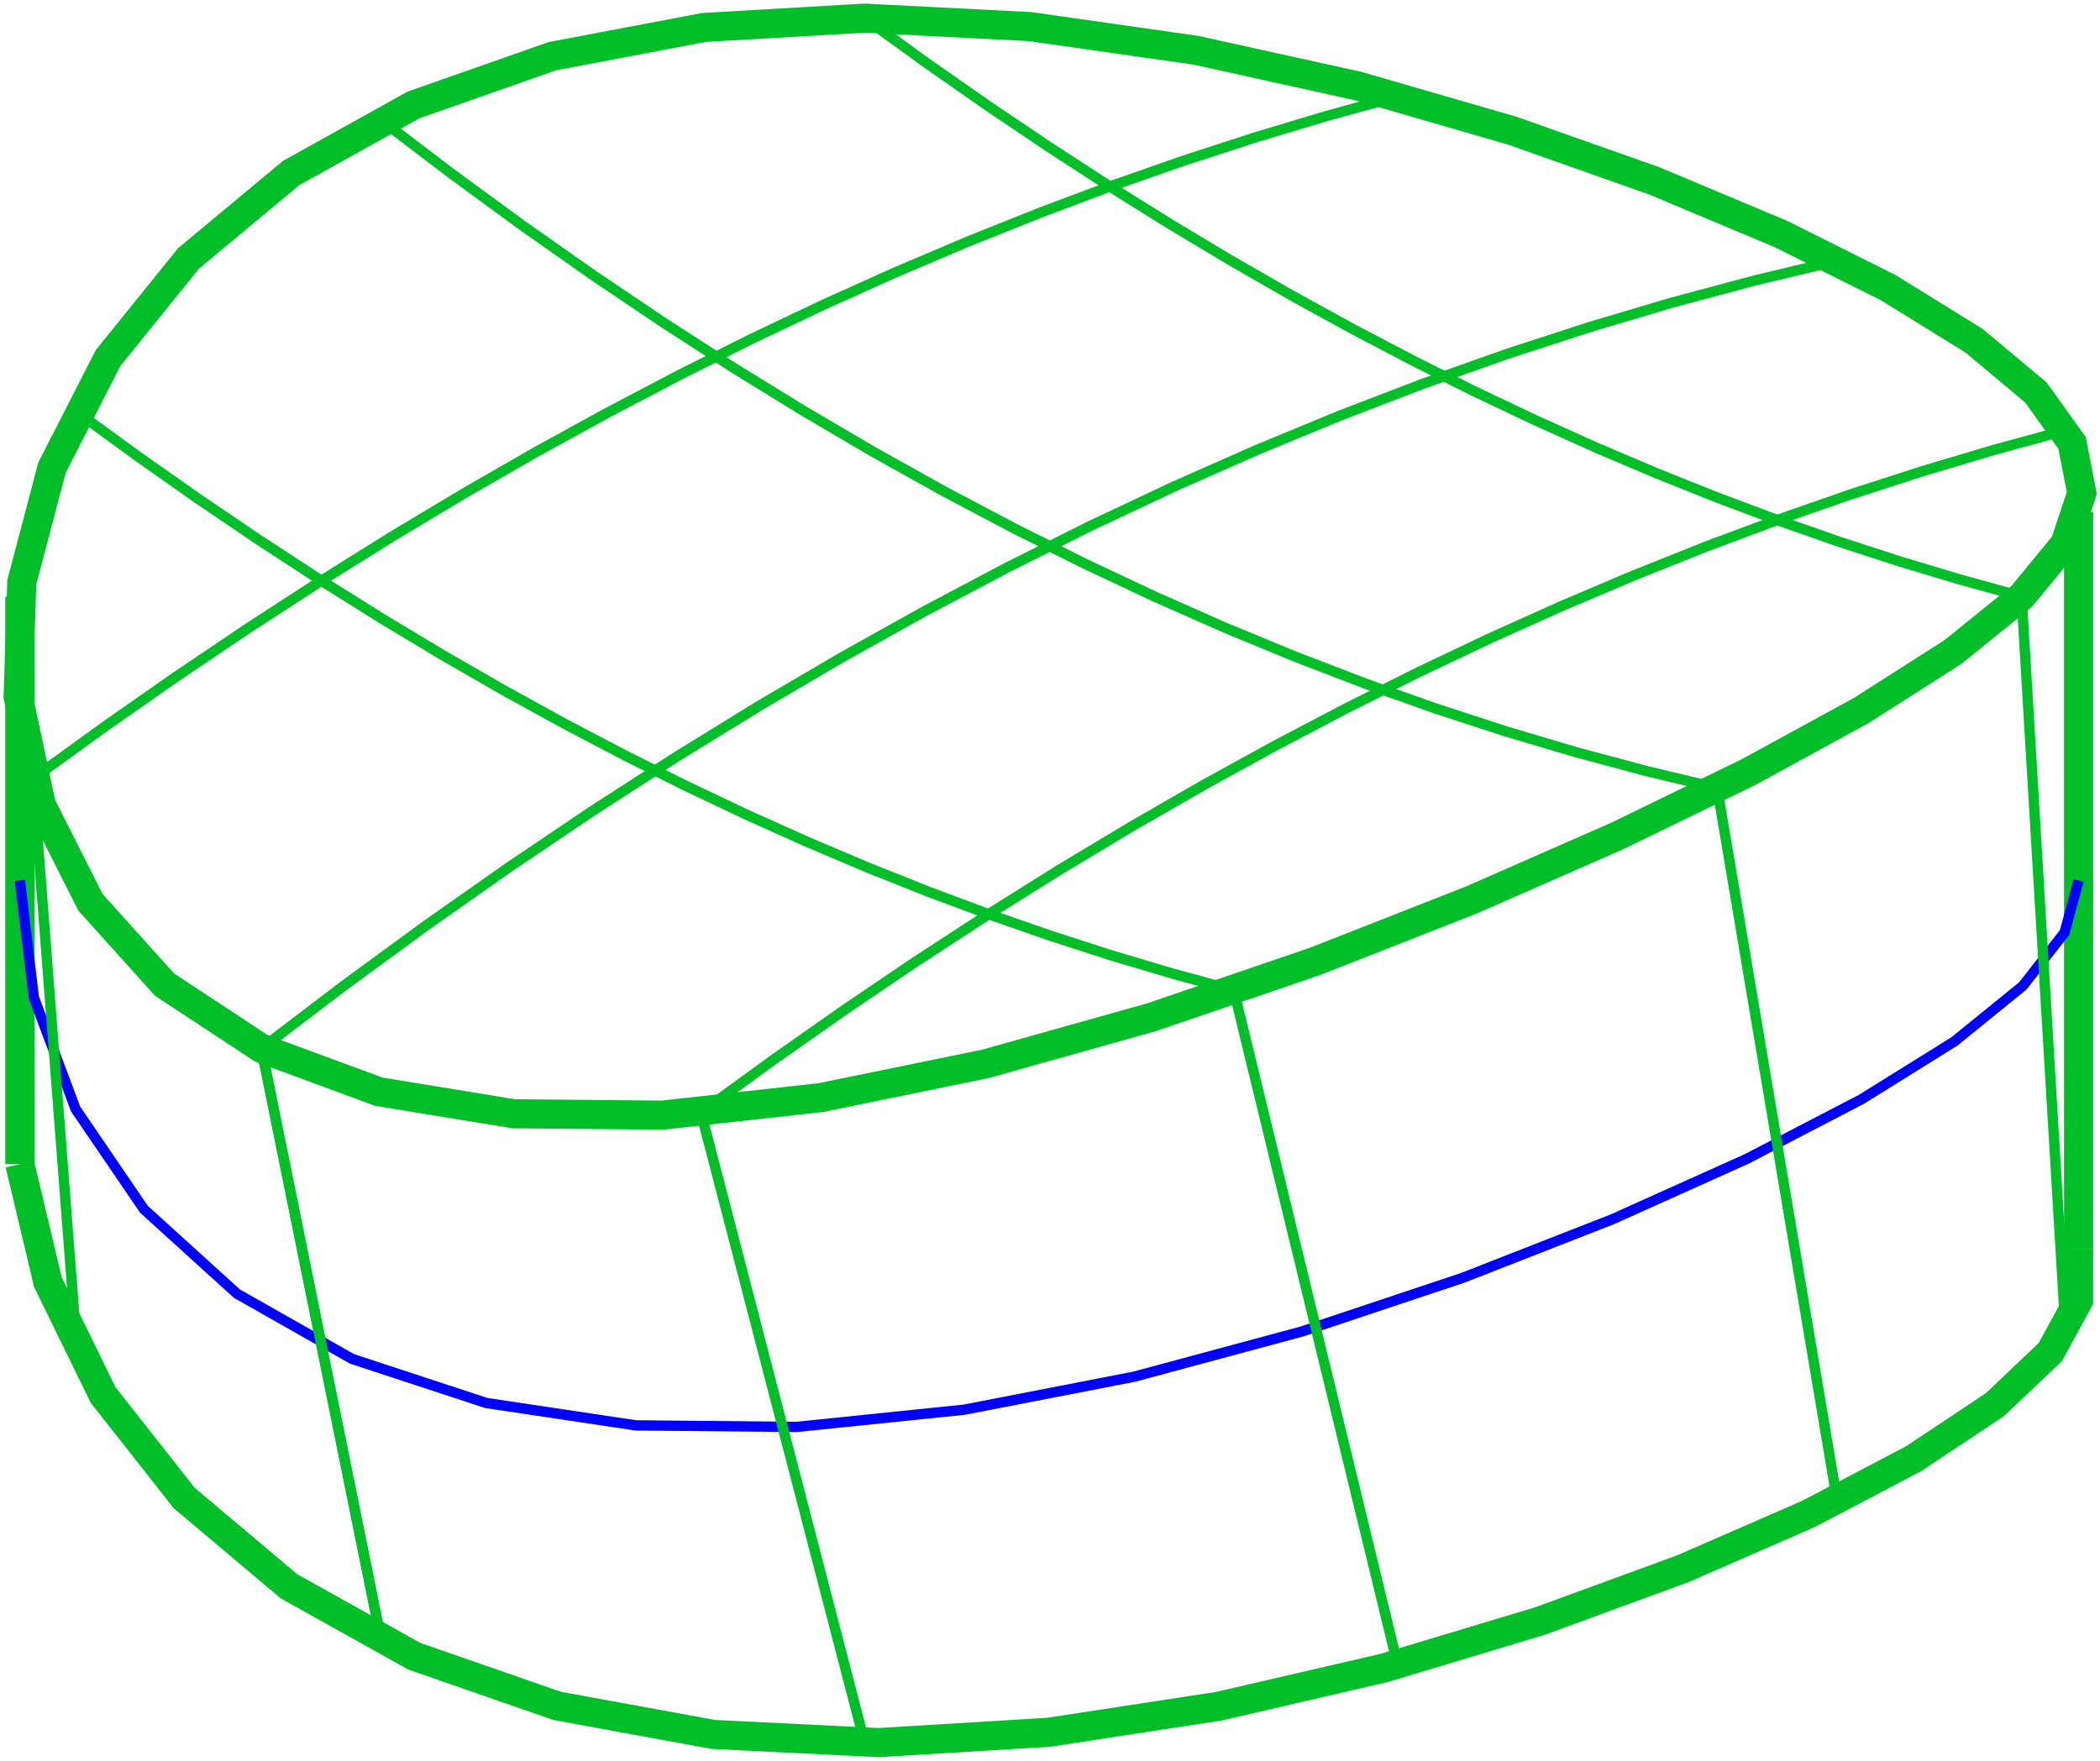
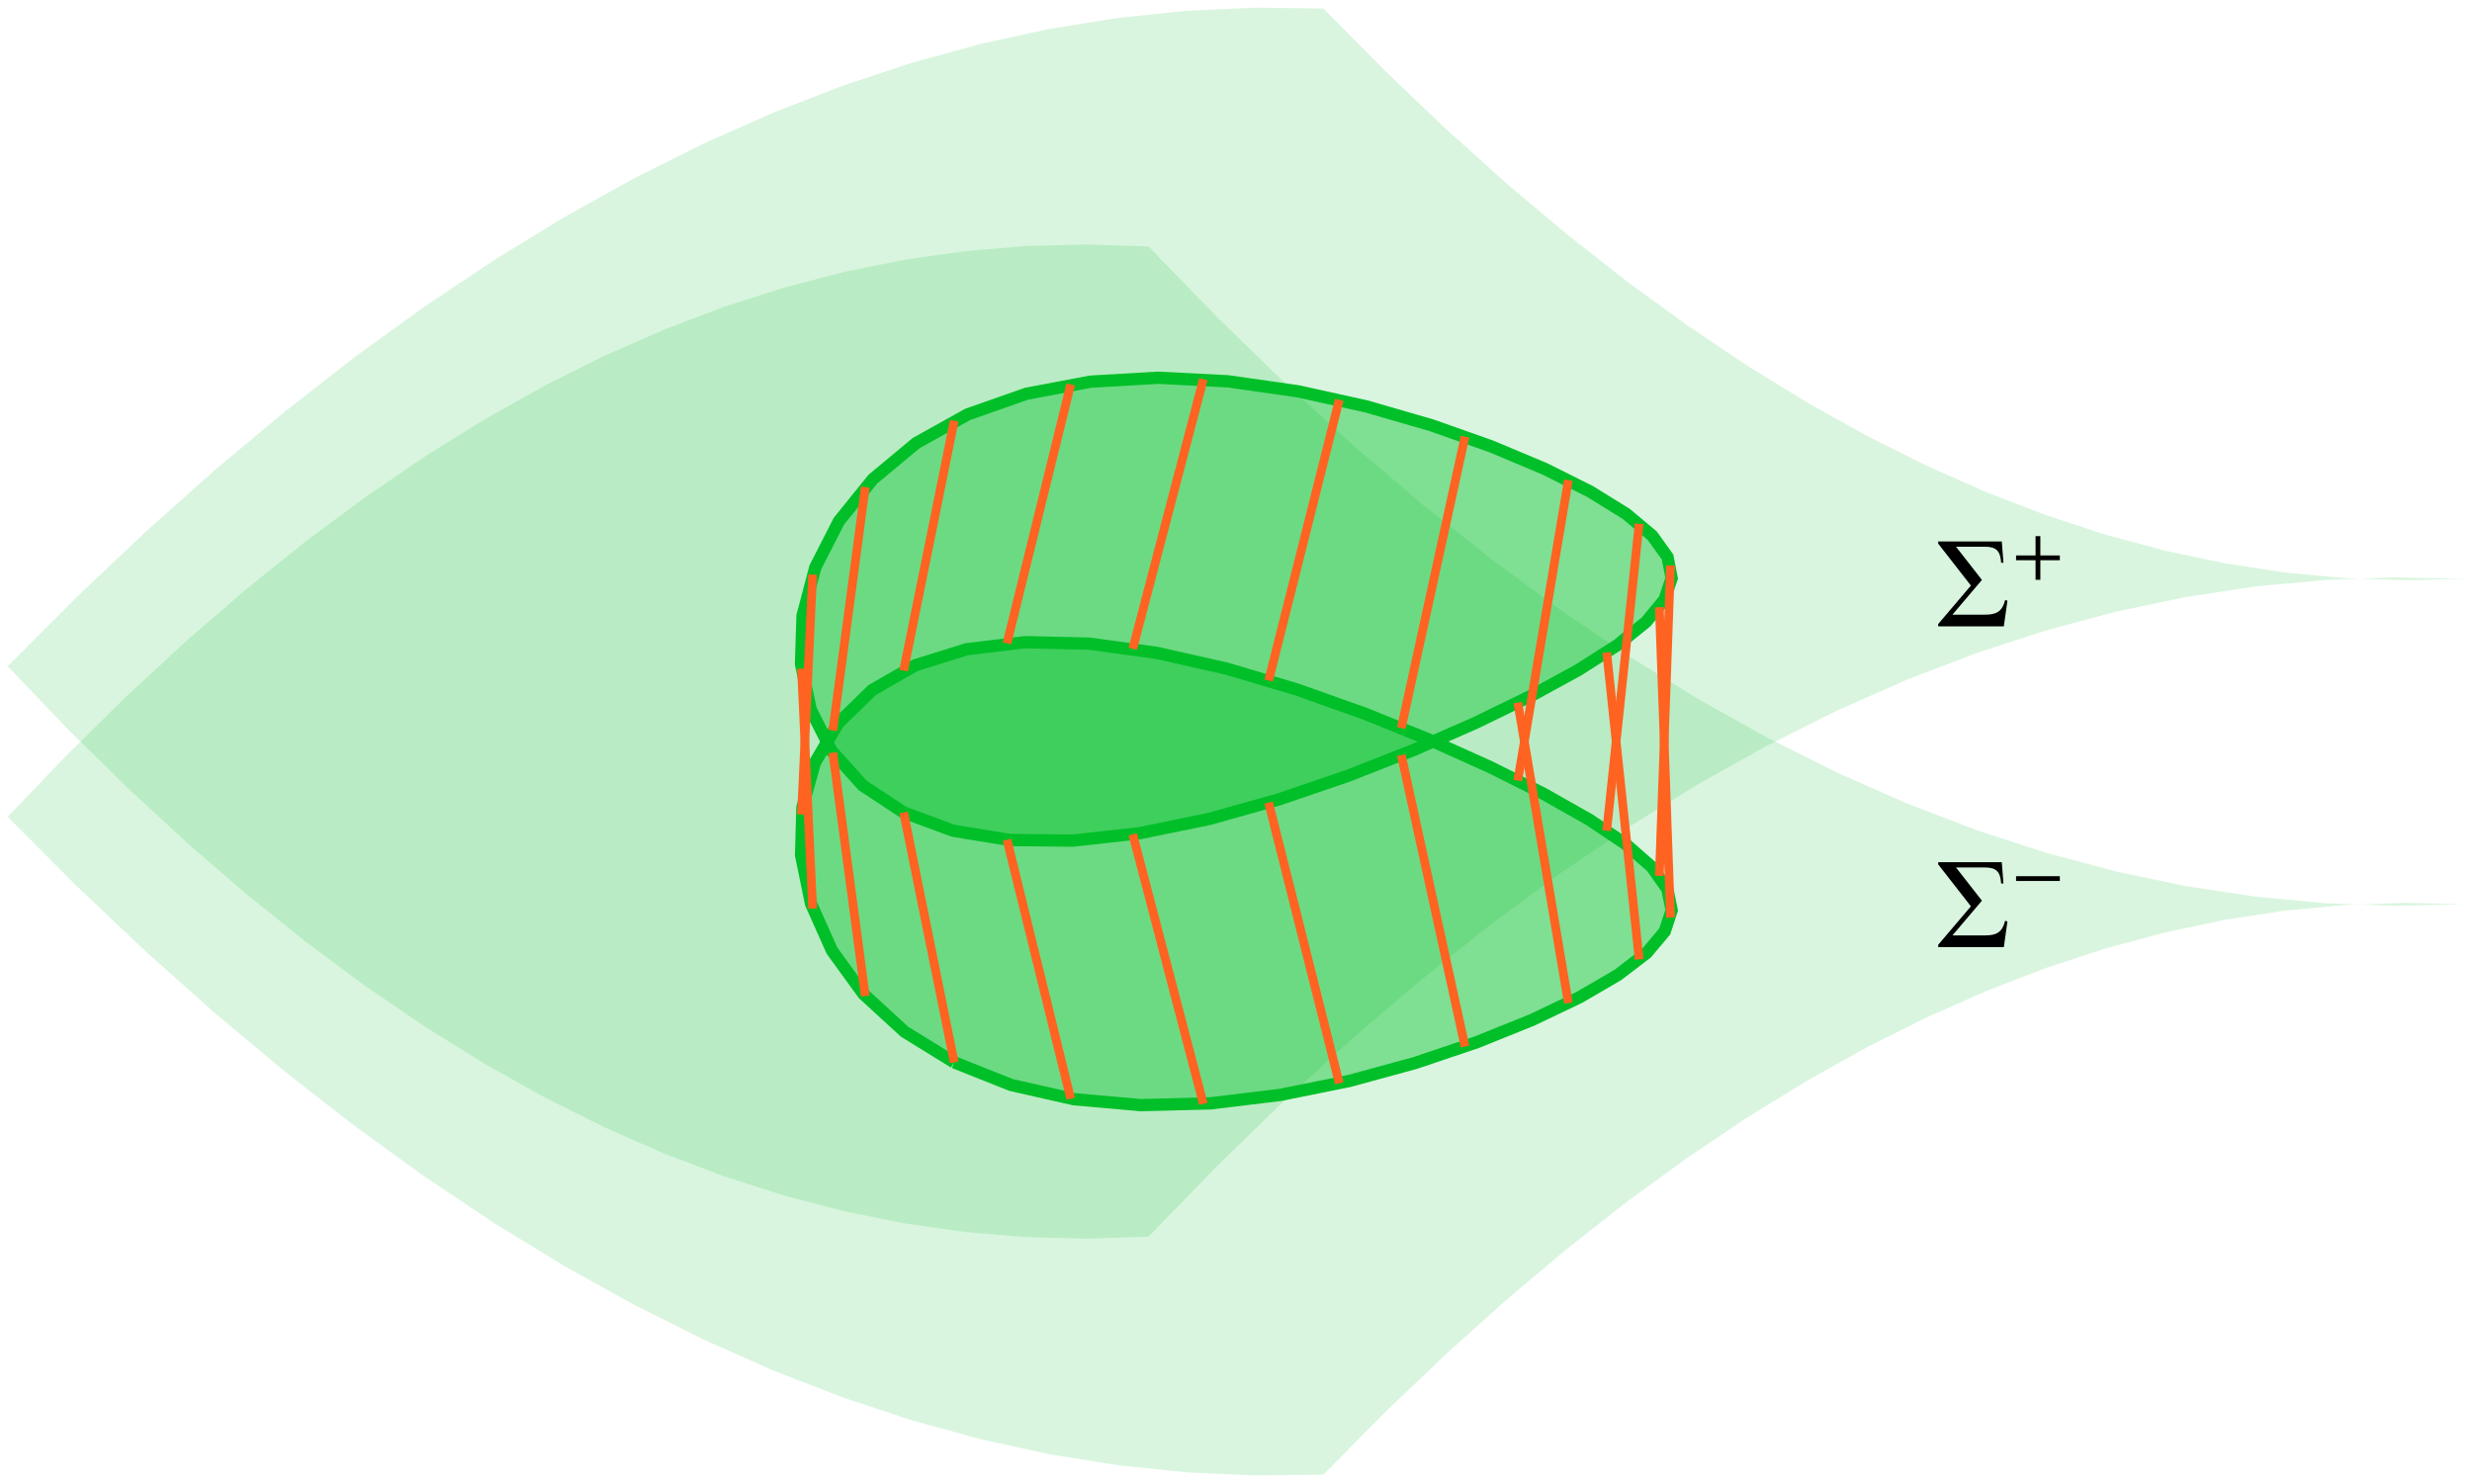
- <svg xmlns="http://www.w3.org/2000/svg" x="-57.786pt" width="115.657pt" y="-48.501pt" stroke-width="0.567" viewBox="-57.786 -48.501 115.657 97.002" stroke-miterlimit="10" height="97.002pt" fill="none" version="1.1">
-   <path d="M-43.388 9.255L-48.727 5.739L-52.805 1.206L-55.514 -4.164L-56.786 -10.133L-56.587 -16.423L-54.923 -22.736L-51.836 -28.774L-47.407 -34.263L-41.75 -38.971L-35.011 -42.721L-27.366 -45.406L-19.012 -46.988L-10.165 -47.501L-1.056 -47.036L8.081 -45.732L17.009 -43.761L25.496 -41.304L33.323 -38.537L40.287 -35.614L46.207 -32.654L50.931 -29.733L54.336 -26.884L56.333 -24.099L56.871 -21.337L55.937 -18.54L53.553 -15.642L49.783 -12.591L44.723 -9.361L38.505 -5.962L31.29 -2.451L23.264 1.073L14.636 4.462L5.629 7.54L-3.524 10.109L-12.586 11.967L-21.322 12.932L-29.505 12.855L-36.925 11.64L-43.388 9.255Z" stroke="#00bf28" stroke-width="1.604" />
-   <path d="M-56.693 15.629L-55.152 22.12L-52.106 28.352L-47.639 34.026L-41.872 38.886L-34.964 42.742L-27.101 45.475L-18.5 47.048L-9.393 47.498L-0.031 46.929L9.333 45.496L18.441 43.386L27.047 40.795L34.915 37.911L41.831 34.893L47.605 31.86L52.081 28.882L55.136 25.981L56.688 23.136L56.693 20.296" stroke="#00bf28" stroke-width="1.604" />
-   <path d="M-56.693 -15.629L-56.693 15.629" stroke="#00bf28" stroke-width="1.604" />
-   <path d="M56.693 -20.296L56.693 20.296" stroke="#00bf28" stroke-width="1.604" />
-   <path d="M-56.693 1.41459e-07L-55.92 6.459L-53.621 12.597L-49.86 18.116L-44.739 22.765L-38.397 26.36L-31.008 28.789L-22.773 30.023L-13.917 30.108L-4.682 29.159L4.682 27.34L13.917 24.85L22.773 21.895L31.008 18.672L38.397 15.351L44.739 12.056L49.86 8.867L53.621 5.811L55.92 2.872L56.693 -1.5585e-09" stroke="#00f" stroke-width="0.567" />
-   <g stroke-width="0.567">
-     <path d="M-10.165 -47.501L-6.797 -45.061L-3.431 -42.708L-0.069 -40.441L3.289 -38.259L6.646 -36.163L9.999 -34.152L13.351 -32.225L16.701 -30.383L20.05 -28.625L23.398 -26.951L26.746 -25.361L30.093 -23.854L33.441 -22.431L36.789 -21.091L40.139 -19.835L43.489 -18.661L46.842 -17.572L50.196 -16.565L53.553 -15.642L55.969 24.791" stroke="#00bf28" />
+ <svg xmlns="http://www.w3.org/2000/svg" version="1.1" fill="none" stroke-miterlimit="10" stroke-width="0.567" x="-161.352pt" height="193.638pt" viewBox="-161.352 -96.819 322.704 193.638" width="322.704pt" y="-96.819pt">
+   <path fill="#00bf28" d="M-11.414 -64.643L-19.412 -64.906L-27.381 -64.705L-35.322 -64.04L-43.235 -62.914L-51.122 -61.326L-58.984 -59.277L-66.824 -56.768L-74.645 -53.798L-82.448 -50.366L-90.239 -46.471L-98.019 -42.111L-105.794 -37.283L-113.567 -31.986L-121.341 -26.216L-129.121 -19.971L-136.909 -13.247L-144.708 -6.041L-152.522 1.649L-160.352 9.826L-160.352 9.826L-151.303 18.901L-142.237 27.485L-133.157 35.573L-124.066 43.164L-114.967 50.255L-105.862 56.842L-96.755 62.922L-87.651 68.492L-78.553 73.551L-69.464 78.095L-60.388 82.123L-51.33 85.634L-42.291 88.627L-33.274 91.101L-24.282 93.057L-15.316 94.494L-6.377 95.415L2.533 95.819L11.414 95.709L11.414 95.709L19.412 87.615L27.381 80.003L35.322 72.868L43.235 66.207L51.122 60.016L58.984 54.29L66.824 49.026L74.645 44.221L82.448 39.873L90.239 35.977L98.019 32.534L105.794 29.541L113.567 26.998L121.341 24.906L129.121 23.264L136.909 22.075L144.708 21.34L152.522 21.061L160.352 21.24L160.352 21.24L151.303 21.434L142.237 21.107L133.157 20.258L124.066 18.883L114.967 16.981L105.862 14.551L96.755 11.592L87.651 8.104L78.553 4.087L69.464 -0.458L60.388 -5.528L51.33 -11.121L42.291 -17.235L33.274 -23.865L24.282 -31.009L15.316 -38.663L6.377 -46.822L-2.533 -55.484L-11.414 -64.643L-36.788 41.88L-43.272 37.878L-48.634 32.956L-52.737 27.306L-55.475 21.172L-56.775 14.836L-56.605 8.599L-54.969 2.755L-51.91 -2.426L-47.506 -6.719L-41.871 -9.96L-35.153 -12.054L-27.523 -12.979L-19.181 -12.784L-10.342 -11.58L-1.235 -9.526L7.904 -6.811L16.838 -3.637L25.336 -0.198L33.178 3.334L40.16 6.826L46.102 10.185L50.851 13.37L54.282 16.379L56.308 19.246L56.875 22.029L55.969 24.791L53.614 27.59L49.87 30.457L44.834 33.393L38.637 36.352L31.44 39.249L23.428 41.954L14.809 44.307L5.807 46.128L-3.345 47.237L-12.411 47.469L-21.155 46.695L-29.352 44.837L-36.788 41.88" opacity="0.15" />
+   <path fill="#00bf28" d="M11.414 -95.709L2.533 -95.819L-6.377 -95.415L-15.316 -94.494L-24.282 -93.057L-33.274 -91.101L-42.291 -88.627L-51.33 -85.634L-60.388 -82.123L-69.464 -78.095L-78.553 -73.551L-87.651 -68.492L-96.755 -62.922L-105.862 -56.842L-114.967 -50.255L-124.066 -43.164L-133.157 -35.573L-142.237 -27.485L-151.303 -18.901L-160.352 -9.826L-160.352 -9.826L-152.522 -1.649L-144.708 6.041L-136.909 13.247L-129.121 19.971L-121.341 26.216L-113.567 31.986L-105.794 37.283L-98.019 42.111L-90.239 46.471L-82.448 50.366L-74.645 53.798L-66.824 56.768L-58.984 59.277L-51.122 61.326L-43.235 62.914L-35.322 64.04L-27.381 64.705L-19.412 64.906L-11.414 64.643L-11.414 64.643L-2.533 55.484L6.377 46.822L15.316 38.663L24.282 31.009L33.274 23.865L42.291 17.235L51.33 11.121L60.388 5.528L69.464 0.458L78.553 -4.087L87.651 -8.104L96.755 -11.592L105.862 -14.551L114.967 -16.981L124.066 -18.883L133.157 -20.258L142.237 -21.107L151.303 -21.434L160.352 -21.24L160.352 -21.24L152.522 -21.061L144.708 -21.34L136.909 -22.075L129.121 -23.264L121.341 -24.906L113.567 -26.998L105.794 -29.541L98.019 -32.534L90.239 -35.977L82.448 -39.873L74.645 -44.221L66.824 -49.026L58.984 -54.29L51.122 -60.016L43.235 -66.207L35.322 -72.868L27.381 -80.003L19.412 -87.615L11.414 -95.709L-43.388 9.255L-48.727 5.739L-52.805 1.206L-55.514 -4.164L-56.786 -10.133L-56.587 -16.423L-54.923 -22.736L-51.836 -28.774L-47.407 -34.263L-41.75 -38.971L-35.011 -42.721L-27.366 -45.406L-19.012 -46.988L-10.165 -47.501L-1.056 -47.036L8.081 -45.732L17.009 -43.761L25.496 -41.304L33.323 -38.537L40.287 -35.614L46.207 -32.654L50.931 -29.733L54.336 -26.884L56.333 -24.099L56.871 -21.337L55.937 -18.54L53.553 -15.642L49.783 -12.591L44.723 -9.361L38.505 -5.962L31.29 -2.451L23.264 1.073L14.636 4.462L5.629 7.54L-3.524 10.109L-12.586 11.967L-21.322 12.932L-29.505 12.855L-36.925 11.64L-43.388 9.255" opacity="0.15" />
+   <path stroke-width="1.604" fill="none" d="M-43.388 9.255L-48.727 5.739L-52.805 1.206L-55.514 -4.164L-56.786 -10.133L-56.587 -16.423L-54.923 -22.736L-51.836 -28.774L-47.407 -34.263L-41.75 -38.971L-35.011 -42.721L-27.366 -45.406L-19.012 -46.988L-10.165 -47.501L-1.056 -47.036L8.081 -45.732L17.009 -43.761L25.496 -41.304L33.323 -38.537L40.287 -35.614L46.207 -32.654L50.931 -29.733L54.336 -26.884L56.333 -24.099L56.871 -21.337L55.937 -18.54L53.553 -15.642L49.783 -12.591L44.723 -9.361L38.505 -5.962L31.29 -2.451L23.264 1.073L14.636 4.462L5.629 7.54L-3.524 10.109L-12.586 11.967L-21.322 12.932L-29.505 12.855L-36.925 11.64L-43.388 9.255" stroke="#00bf28" />
+   <path stroke-width="1.604" fill="#00bf28" d="M-43.388 9.255L-48.727 5.739L-52.805 1.206L-55.514 -4.164L-56.786 -10.133L-56.587 -16.423L-54.923 -22.736L-51.836 -28.774L-47.407 -34.263L-41.75 -38.971L-35.011 -42.721L-27.366 -45.406L-19.012 -46.988L-10.165 -47.501L-1.056 -47.036L8.081 -45.732L17.009 -43.761L25.496 -41.304L33.323 -38.537L40.287 -35.614L46.207 -32.654L50.931 -29.733L54.336 -26.884L56.333 -24.099L56.871 -21.337L55.937 -18.54L53.553 -15.642L49.783 -12.591L44.723 -9.361L38.505 -5.962L31.29 -2.451L23.264 1.073L14.636 4.462L5.629 7.54L-3.524 10.109L-12.586 11.967L-21.322 12.932L-29.505 12.855L-36.925 11.64L-43.388 9.255" opacity="0.5" stroke="none" />
+   <path stroke-width="1.604" fill="none" d="M-36.788 41.88L-43.272 37.878L-48.634 32.956L-52.737 27.306L-55.475 21.172L-56.775 14.836L-56.605 8.599L-54.969 2.755L-51.91 -2.426L-47.506 -6.719L-41.871 -9.96L-35.153 -12.054L-27.523 -12.979L-19.181 -12.784L-10.342 -11.58L-1.235 -9.526L7.904 -6.811L16.838 -3.637L25.336 -0.198L33.178 3.334L40.16 6.826L46.102 10.185L50.851 13.37L54.282 16.379L56.308 19.246L56.875 22.029L55.969 24.791L53.614 27.59L49.87 30.457L44.834 33.393L38.637 36.352L31.44 39.249L23.428 41.954L14.809 44.307L5.807 46.128L-3.345 47.237L-12.411 47.469L-21.155 46.695L-29.352 44.837L-36.788 41.88" stroke="#00bf28" />
+   <path stroke-width="1.604" fill="#00bf28" d="M-36.788 41.88L-43.272 37.878L-48.634 32.956L-52.737 27.306L-55.475 21.172L-56.775 14.836L-56.605 8.599L-54.969 2.755L-51.91 -2.426L-47.506 -6.719L-41.871 -9.96L-35.153 -12.054L-27.523 -12.979L-19.181 -12.784L-10.342 -11.58L-1.235 -9.526L7.904 -6.811L16.838 -3.637L25.336 -0.198L33.178 3.334L40.16 6.826L46.102 10.185L50.851 13.37L54.282 16.379L56.308 19.246L56.875 22.029L55.969 24.791L53.614 27.59L49.87 30.457L44.834 33.393L38.637 36.352L31.44 39.249L23.428 41.954L14.809 44.307L5.807 46.128L-3.345 47.237L-12.411 47.469L-21.155 46.695L-29.352 44.837L-36.788 41.88" opacity="0.5" stroke="none" />
+   <path stroke-width="1.134" d="M-36.788 41.88L-43.388 9.255" stroke="#ff6321" />
+   <path stroke-width="1.134" d="M-21.58 46.629L-29.896 12.822" stroke="#ff6321" />
+   <path stroke-width="1.134" d="M-4.259 47.302L-13.478 12.107" stroke="#ff6321" />
+   <path stroke-width="1.134" d="M13.478 44.618L4.259 7.963" stroke="#ff6321" />
+   <path stroke-width="1.134" d="M29.896 39.81L21.58 1.766" stroke="#ff6321" />
+   <path stroke-width="1.134" d="M43.388 34.133L36.788 -5.092" stroke="#ff6321" />
+   <path stroke-width="1.134" d="M52.632 28.442L48.395 -11.641" stroke="#ff6321" />
+   <path stroke-width="1.134" d="M56.725 22.995L55.265 -17.54" stroke="#ff6321" />
+   <path stroke-width="1.134" d="M55.265 17.54L56.725 -22.995" stroke="#ff6321" />
+   <path stroke-width="1.134" d="M48.395 11.641L52.632 -28.442" stroke="#ff6321" />
+   <path stroke-width="1.134" d="M36.788 5.092L43.388 -34.133" stroke="#ff6321" />
+   <path stroke-width="1.134" d="M21.58 -1.766L29.896 -39.81" stroke="#ff6321" />
+   <path stroke-width="1.134" d="M4.259 -7.963L13.478 -44.618" stroke="#ff6321" />
+   <path stroke-width="1.134" d="M-13.478 -12.107L-4.259 -47.302" stroke="#ff6321" />
+   <path stroke-width="1.134" d="M-29.896 -12.822L-21.58 -46.629" stroke="#ff6321" />
+   <path stroke-width="1.134" d="M-43.388 -9.255L-36.788 -41.88" stroke="#ff6321" />
+   <path stroke-width="1.134" d="M-52.632 -1.454L-48.395 -33.221" stroke="#ff6321" />
+   <path stroke-width="1.134" d="M-56.725 9.517L-55.265 -21.799" stroke="#ff6321" />
+   <path stroke-width="1.134" d="M-55.265 21.799L-56.725 -9.517" stroke="#ff6321" />
+   <path stroke-width="1.134" d="M-48.395 33.221L-52.632 1.454" stroke="#ff6321" />
+   <g transform="matrix(1.4,-0,-0,1.4,91.40051,-20.93285)">
+     <g transform="matrix(1,0,0,1,0,-0)">
+       <path fill="#000" d="M0.191 4.206M6.647 1.815L6.432 1.755C6.157 2.843 5.619 3.118 4.531 3.118L1.518 3.118L4.268 -0.122L1.853 -3.218L4.555 -3.218C5.643 -3.218 5.99 -2.788 6.061 -1.724L6.276 -1.724L6.121 -3.708L0.191 -3.708L0.191 -3.505L3.24 0.404L0.191 3.991L0.191 4.206L6.312 4.206ZM6.312 4.206" />
+       <path fill="#000" d="M7.452 -0.134M11.533 -1.959L11.533 -2.405L9.716 -2.405L9.716 -4.206L9.269 -4.206L9.269 -2.405L7.452 -2.405L7.452 -1.959L9.269 -1.959L9.269 -0.134L9.716 -0.134L9.716 -1.959ZM9.716 -1.959" />
+     </g>
  </g>
-   <g stroke-width="0.567">
-     <path d="M-36.788 -41.88L-32.901 -38.922L-29.019 -36.08L-25.141 -33.354L-21.267 -30.742L-17.396 -28.245L-13.527 -25.862L-9.661 -23.592L-5.796 -21.436L-1.932 -19.392L1.932 -17.46L5.796 -15.64L9.661 -13.931L13.527 -12.335L17.396 -10.849L21.267 -9.475L25.141 -8.212L29.019 -7.061L32.901 -6.021L36.788 -5.092L43.388 34.133" stroke="#00bf28" />
-   </g>
-   <g stroke-width="0.567">
-     <path d="M-53.553 -25.807L-50.196 -23.361L-46.842 -21.003L-43.489 -18.731L-40.139 -16.545L-36.789 -14.445L-33.441 -12.431L-30.093 -10.503L-26.746 -8.659L-23.398 -6.901L-20.05 -5.227L-16.701 -3.637L-13.351 -2.132L-9.999 -0.711L-6.646 0.626L-3.289 1.879L0.069 3.049L3.431 4.134L6.797 5.135L10.165 6.052L19.181 43.185" stroke="#00bf28" />
-   </g>
-   <g stroke-width="0.567">
-     <path d="M-43.388 9.255L-43.388 9.255L-43.388 9.255L-43.388 9.255L-43.388 9.255L-43.388 9.255L-43.388 9.255L-43.388 9.255L-43.388 9.255L-43.388 9.255L-43.388 9.255L-43.388 9.255L-43.388 9.255L-43.388 9.255L-43.388 9.255L-43.388 9.255L-43.388 9.255L-43.388 9.255L-43.388 9.255L-43.388 9.255L-36.788 41.88" stroke="#00bf28" />
-   </g>
-   <g stroke-width="0.567">
-     <path d="M19.181 -43.185L15.241 -42.101L11.297 -40.916L7.35 -39.632L3.4 -38.249L-0.552 -36.765L-4.507 -35.182L-8.464 -33.5L-12.423 -31.718L-16.383 -29.837L-20.344 -27.856L-24.305 -25.777L-28.267 -23.599L-32.228 -21.322L-36.188 -18.947L-40.148 -16.474L-44.106 -13.904L-48.063 -11.236L-52.017 -8.472L-55.969 -5.61L-53.553 25.807" stroke="#00bf28" />
-   </g>
-   <g stroke-width="0.567">
-     <path d="M43.388 -34.133L38.835 -33.045L34.278 -31.824L29.716 -30.469L25.151 -28.981L20.582 -27.36L16.011 -25.605L11.438 -23.716L6.863 -21.694L2.288 -19.539L-2.288 -17.251L-6.863 -14.831L-11.438 -12.278L-16.011 -9.593L-20.582 -6.777L-25.151 -3.831L-29.716 -0.753L-34.278 2.454L-38.835 5.79L-43.388 9.255L-36.788 41.88" stroke="#00bf28" />
-   </g>
-   <g stroke-width="0.567">
-     <path d="M55.969 -24.791L52.017 -23.713L48.063 -22.534L44.106 -21.254L40.148 -19.875L36.188 -18.395L32.228 -16.815L28.267 -15.134L24.305 -13.354L20.344 -11.473L16.383 -9.493L12.423 -7.413L8.464 -5.233L4.507 -2.954L0.552 -0.577L-3.4 1.899L-7.35 4.474L-11.297 7.146L-15.241 9.916L-19.181 12.784L-10.165 47.501" stroke="#00bf28" />
+   <g transform="matrix(1.4,-0,-0,1.4,91.40051,20.93285)">
+     <g transform="matrix(1,0,0,1,0,-0)">
+       <path fill="#000" d="M0.191 4.214M6.647 1.823L6.432 1.763C6.157 2.851 5.619 3.126 4.531 3.126L1.518 3.126L4.268 -0.114L1.853 -3.21L4.555 -3.21C5.643 -3.21 5.99 -2.78 6.061 -1.716L6.276 -1.716L6.121 -3.7L0.191 -3.7L0.191 -3.497L3.24 0.412L0.191 3.999L0.191 4.214L6.312 4.214ZM6.312 4.214" />
+       <path fill="#000" d="M7.452 -0.126M11.533 -1.951L11.533 -2.397L7.452 -2.397L7.452 -1.951ZM7.452 -1.951" />
+     </g>
  </g>
</svg>
